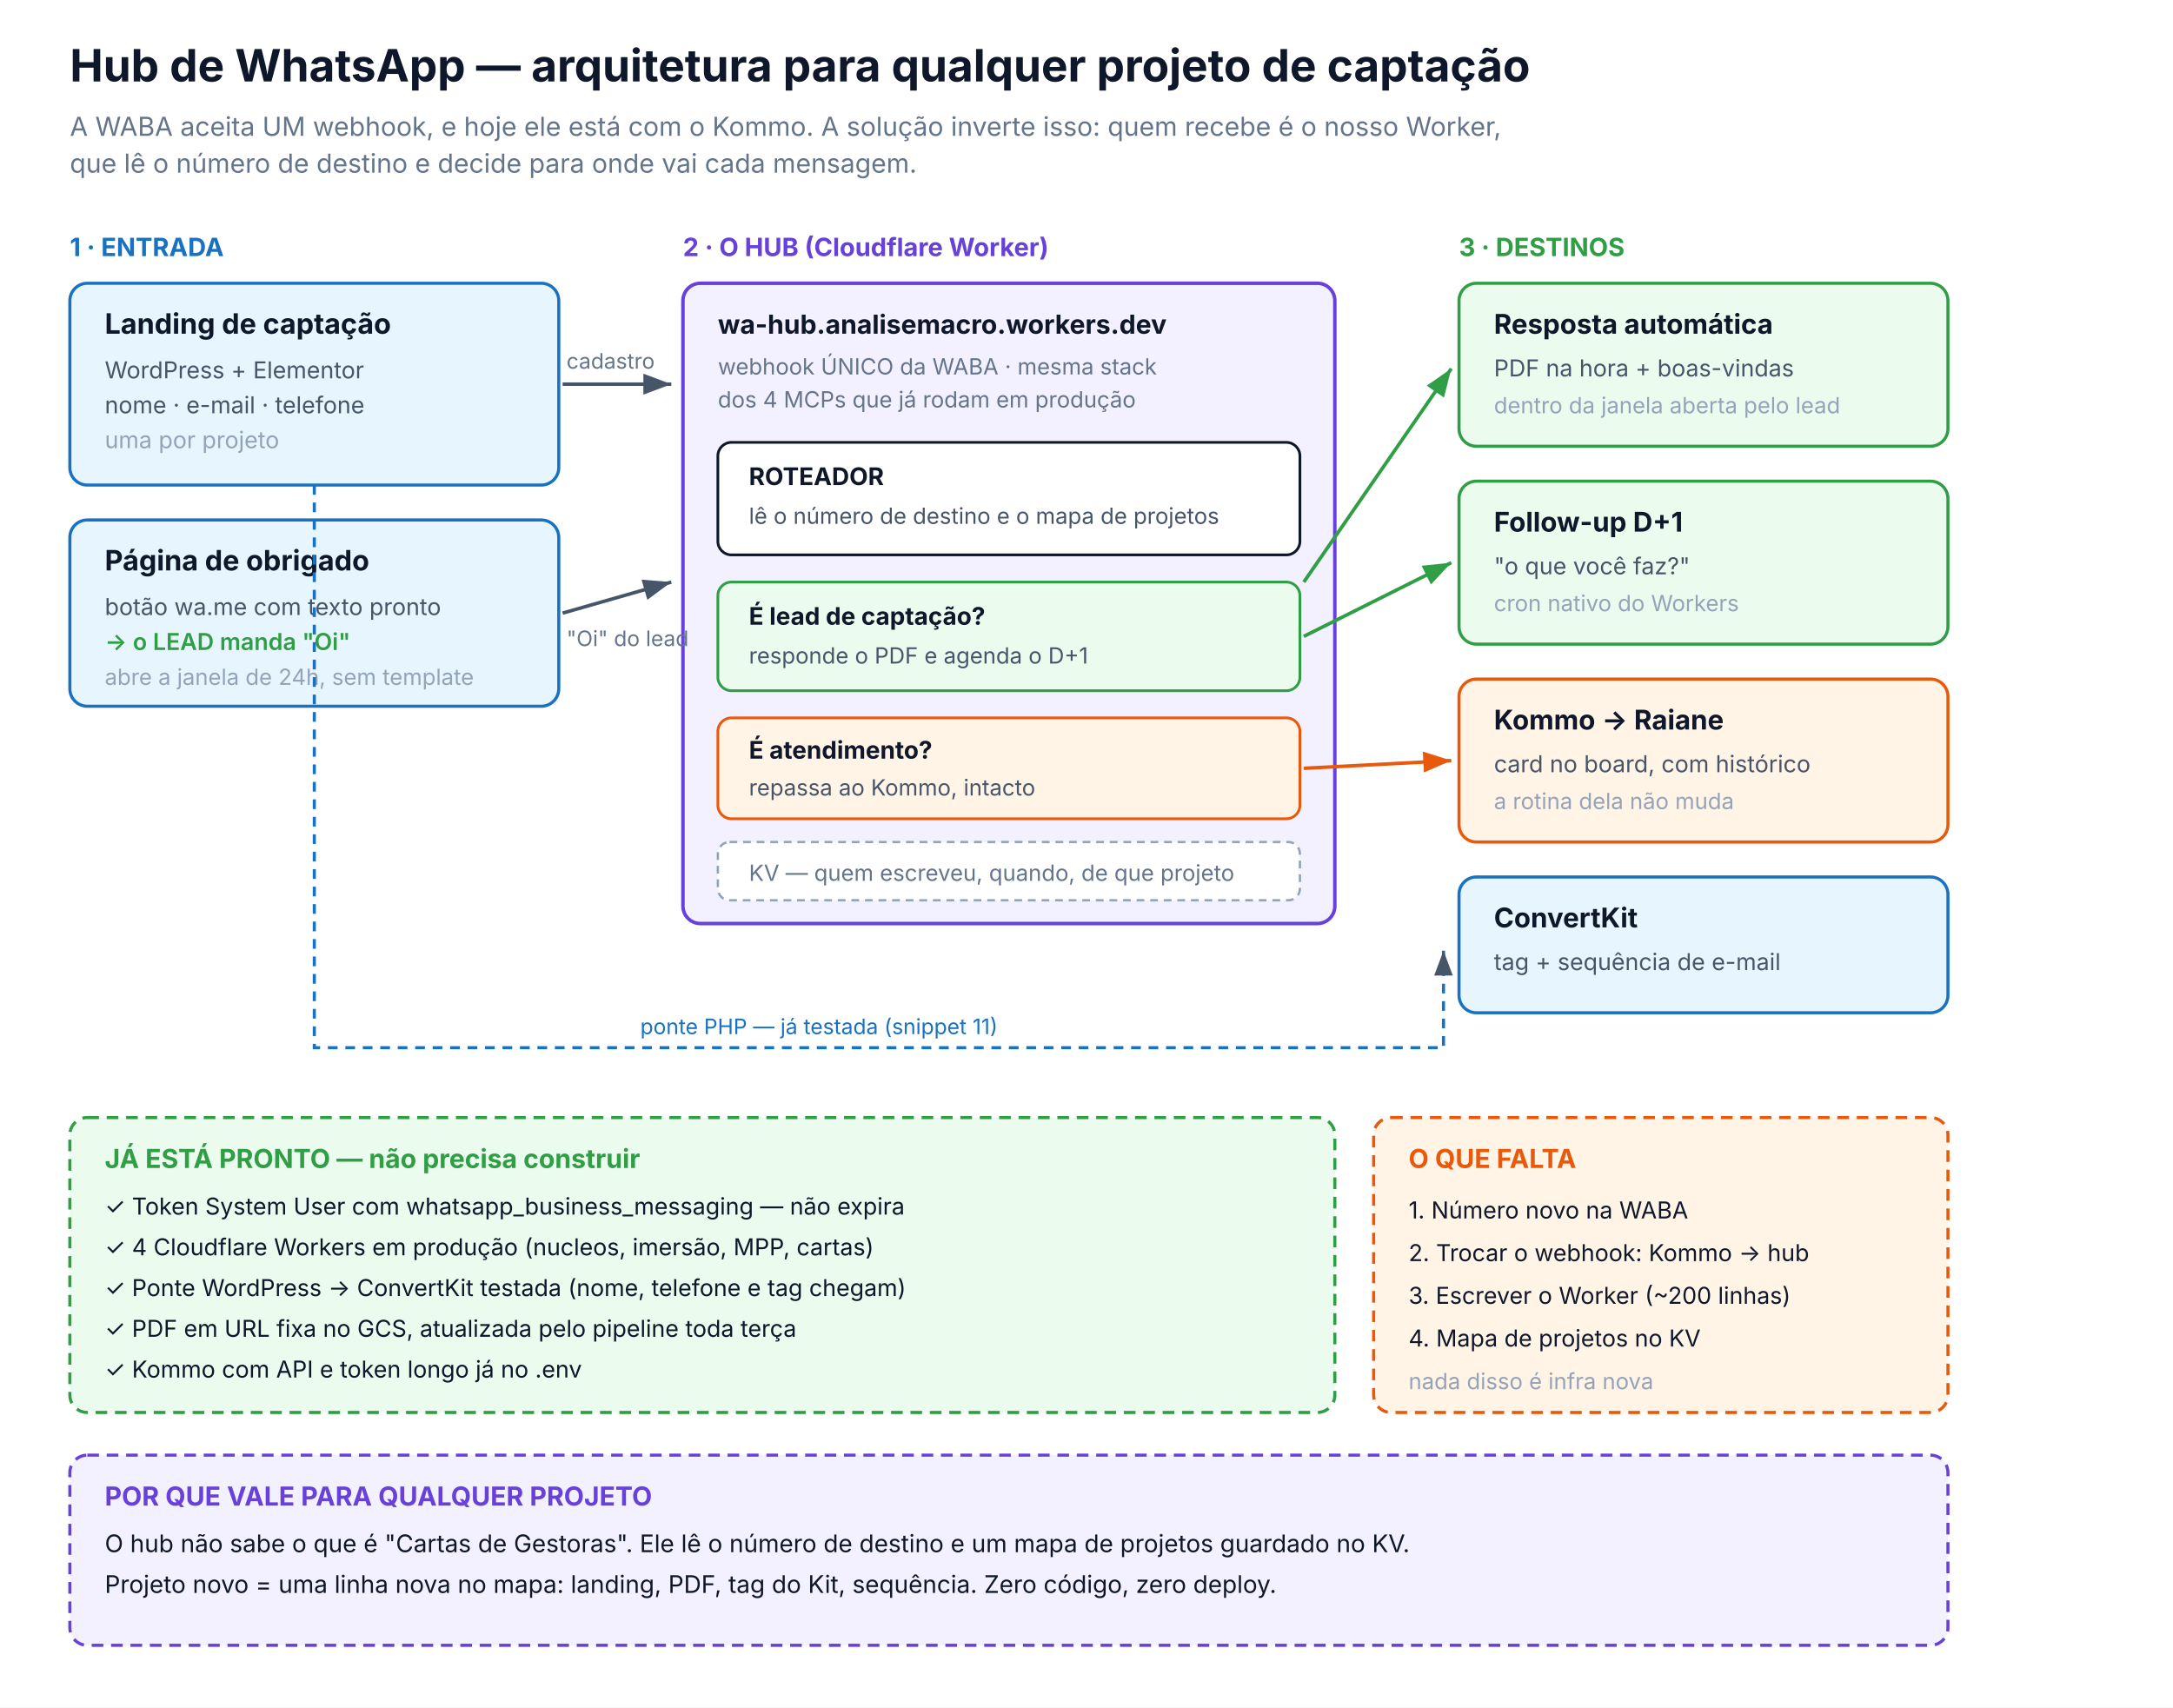
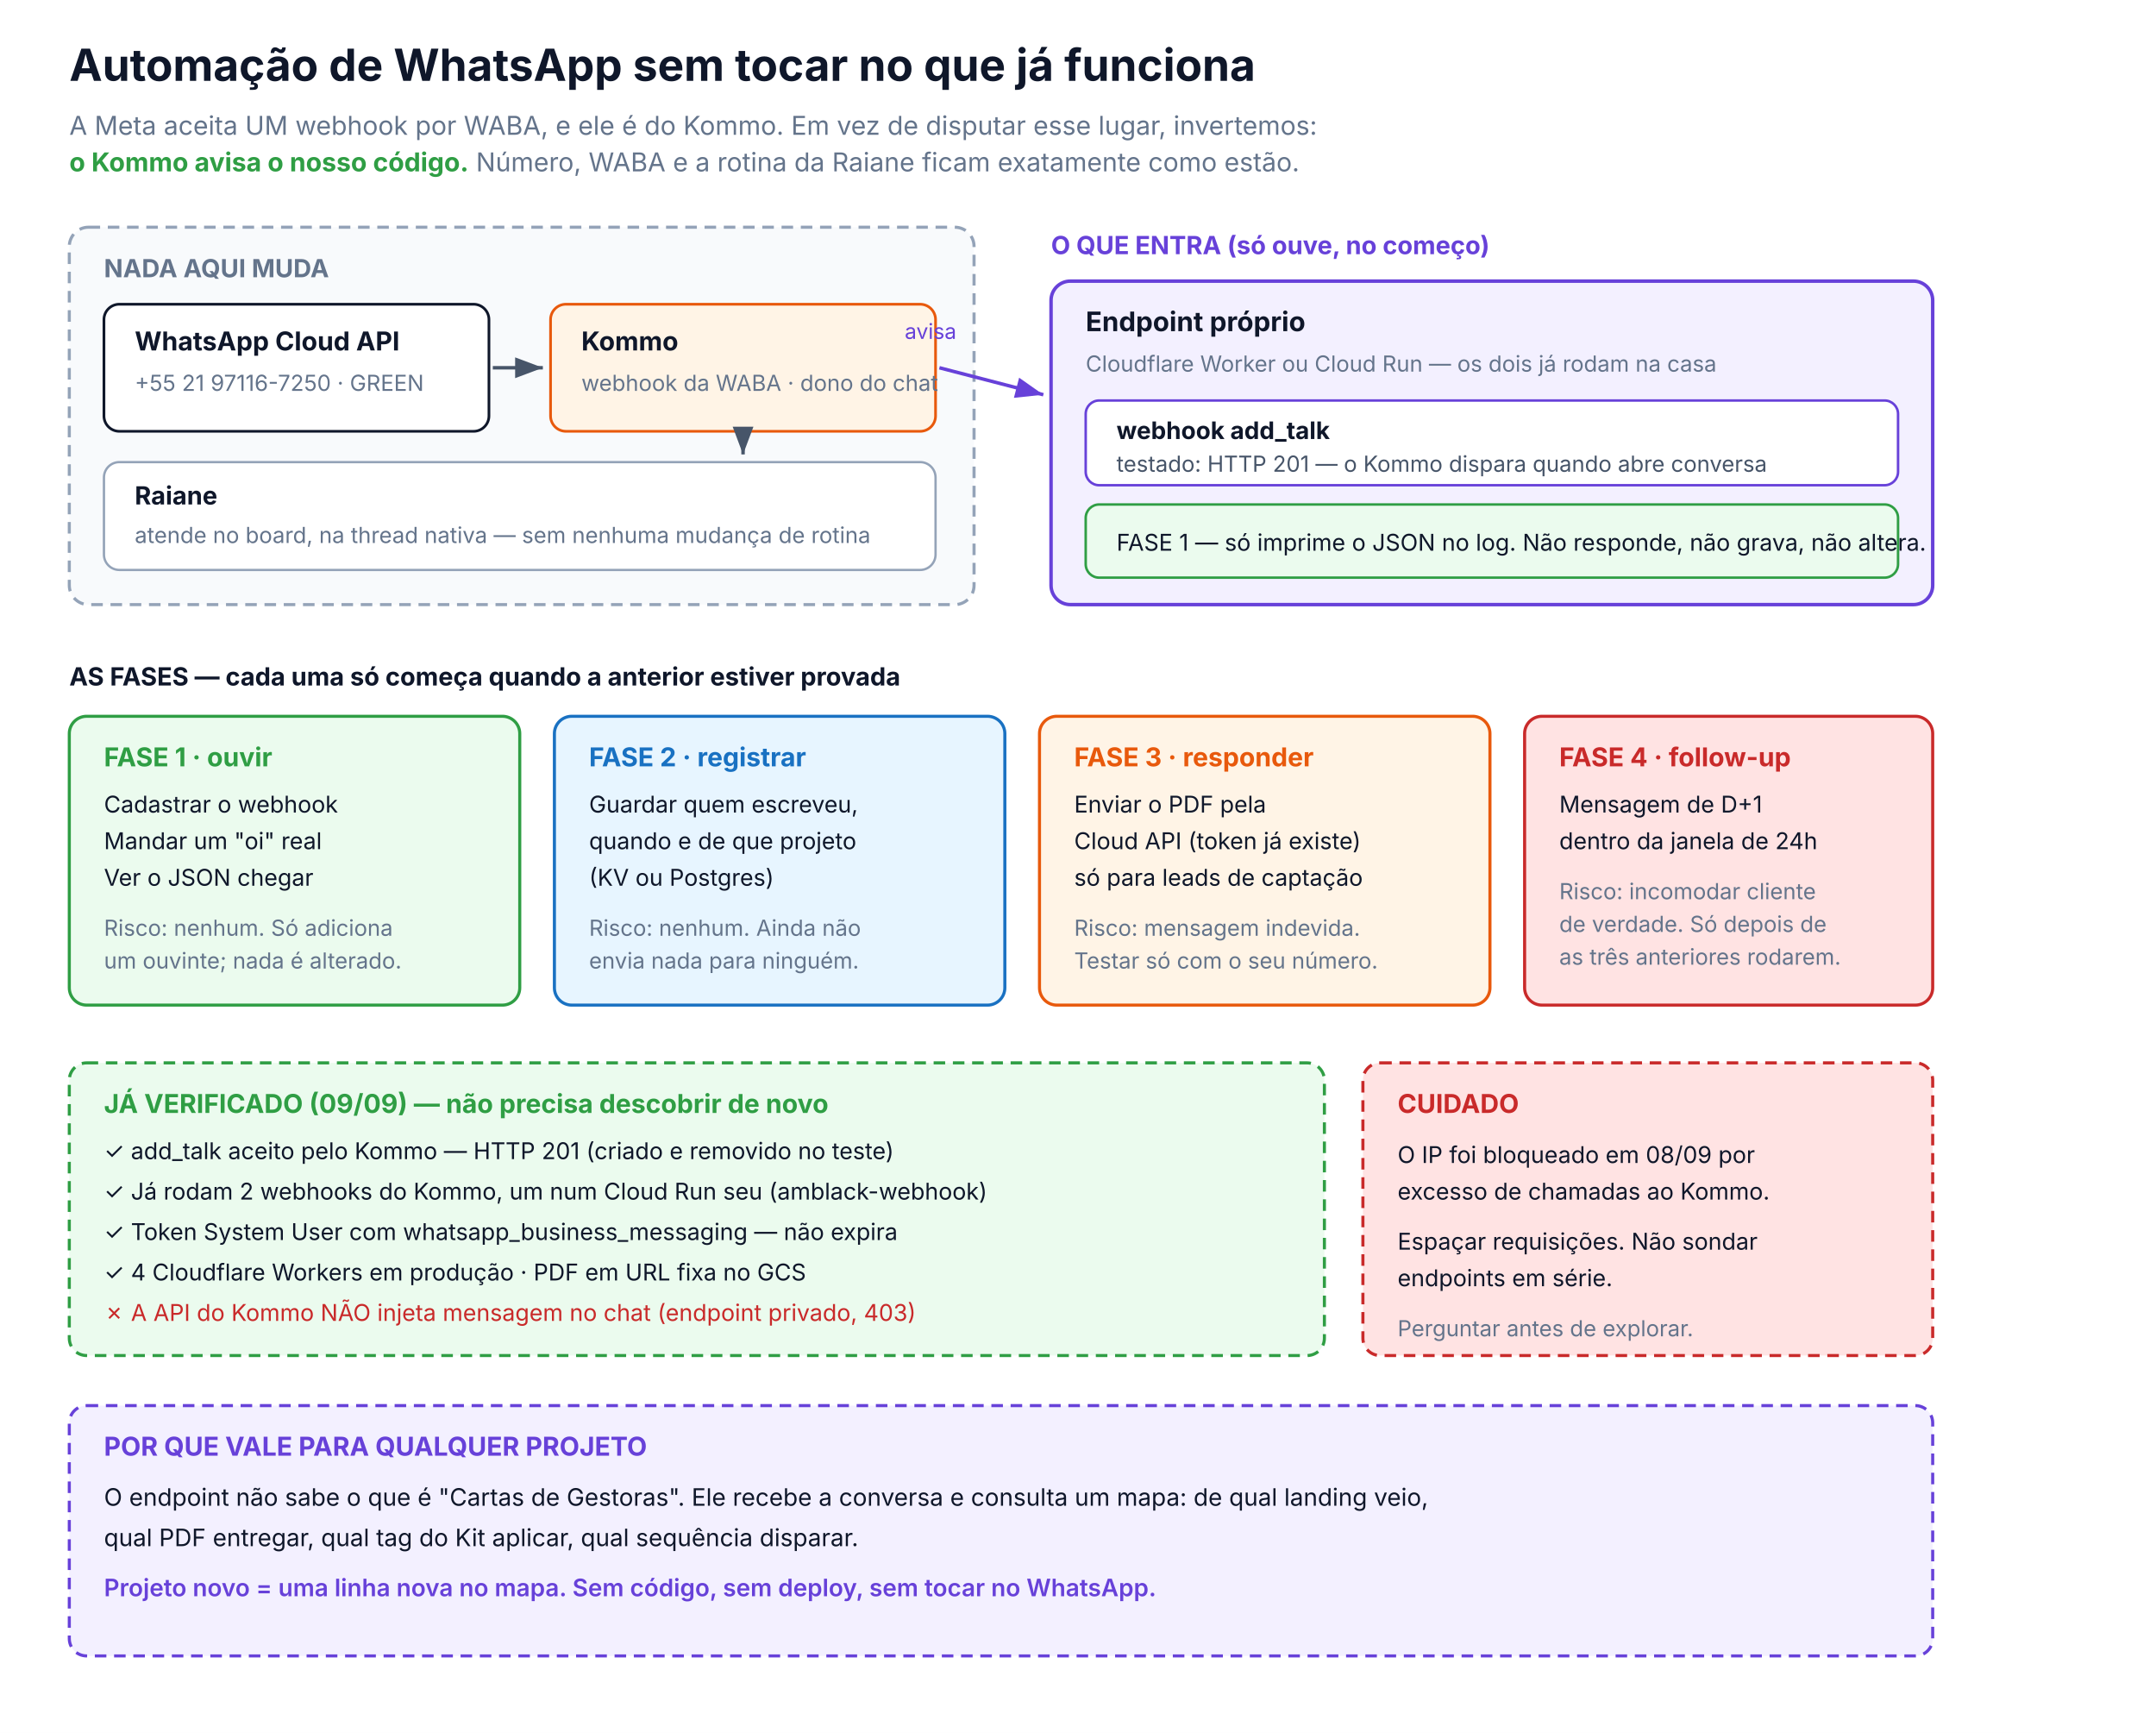
- <svg xmlns="http://www.w3.org/2000/svg" width="1120" height="880" viewBox="0 0 1120 880" font-family="Inter,Helvetica,Arial,sans-serif">
+ <svg xmlns="http://www.w3.org/2000/svg" width="1120" height="900" viewBox="0 0 1120 900" font-family="Inter,Helvetica,Arial,sans-serif">
  <defs>
    <marker id="s" markerWidth="9" markerHeight="9" refX="8" refY="3" orient="auto">
      <path d="M0,0 L0,6 L8,3 z" fill="#475569" />
    </marker>
    <marker id="sv" markerWidth="9" markerHeight="9" refX="8" refY="3" orient="auto">
      <path d="M0,0 L0,6 L8,3 z" fill="#2f9e44" />
    </marker>
-     <marker id="so" markerWidth="9" markerHeight="9" refX="8" refY="3" orient="auto">
-       <path d="M0,0 L0,6 L8,3 z" fill="#e8590c" />
+     <marker id="sr" markerWidth="9" markerHeight="9" refX="8" refY="3" orient="auto">
+       <path d="M0,0 L0,6 L8,3 z" fill="#6741d9" />
    </marker>
  </defs>
-   <rect width="1120" height="880" fill="#ffffff" />
-   <text x="36" y="42" font-size="23" font-weight="700" fill="#0f172a">Hub de WhatsApp — arquitetura para qualquer projeto de captação</text>
-   <text x="36" y="70" font-size="13.5" fill="#64748b">A WABA aceita UM webhook, e hoje ele está com o Kommo. A solução inverte isso: quem recebe é o nosso Worker,</text>
-   <text x="36" y="89" font-size="13.5" fill="#64748b">que lê o número de destino e decide para onde vai cada mensagem.</text>
-   <text x="36" y="132" font-size="13" font-weight="700" fill="#1971c2">1 · ENTRADA</text>
-   <rect x="36" y="146" width="252" height="104" rx="9" fill="#e7f5ff" stroke="#1971c2" stroke-width="1.6" />
-   <text x="54" y="172" font-size="14.5" font-weight="700" fill="#0f172a">Landing de captação</text>
-   <text x="54" y="195" font-size="12" fill="#475569">WordPress + Elementor</text>
-   <text x="54" y="213" font-size="12" fill="#475569">nome · e-mail · telefone</text>
-   <text x="54" y="231" font-size="12" fill="#94a3b8">uma por projeto</text>
-   <rect x="36" y="268" width="252" height="96" rx="9" fill="#e7f5ff" stroke="#1971c2" stroke-width="1.6" />
-   <text x="54" y="294" font-size="14.5" font-weight="700" fill="#0f172a">Página de obrigado</text>
-   <text x="54" y="317" font-size="12" fill="#475569">botão wa.me com texto pronto</text>
-   <text x="54" y="335" font-size="12" font-weight="600" fill="#2f9e44">→ o LEAD manda "Oi"</text>
-   <text x="54" y="353" font-size="11.5" fill="#94a3b8">abre a janela de 24h, sem template</text>
-   <text x="352" y="132" font-size="13" font-weight="700" fill="#6741d9">2 · O HUB (Cloudflare Worker)</text>
-   <rect x="352" y="146" width="336" height="330" rx="9" fill="#f3f0ff" stroke="#6741d9" stroke-width="1.8" />
-   <text x="370" y="172" font-size="13.5" font-weight="700" fill="#0f172a">wa-hub.analisemacro.workers.dev</text>
-   <text x="370" y="193" font-size="11.5" fill="#64748b">webhook ÚNICO da WABA · mesma stack</text>
-   <text x="370" y="210" font-size="11.5" fill="#64748b">dos 4 MCPs que já rodam em produção</text>
-   <rect x="370" y="228" width="300" height="58" rx="7" fill="#ffffff" stroke="#0f172a" stroke-width="1.4" />
-   <text x="386" y="250" font-size="12.5" font-weight="700" fill="#0f172a">ROTEADOR</text>
-   <text x="386" y="270" font-size="11.5" fill="#475569">lê o número de destino e o mapa de projetos</text>
-   <rect x="370" y="300" width="300" height="56" rx="7" fill="#ebfbee" stroke="#2f9e44" stroke-width="1.4" />
-   <text x="386" y="322" font-size="12.5" font-weight="700" fill="#0f172a">É lead de captação?</text>
-   <text x="386" y="342" font-size="11.5" fill="#475569">responde o PDF e agenda o D+1</text>
-   <rect x="370" y="370" width="300" height="52" rx="7" fill="#fff4e6" stroke="#e8590c" stroke-width="1.4" />
-   <text x="386" y="391" font-size="12.5" font-weight="700" fill="#0f172a">É atendimento?</text>
-   <text x="386" y="410" font-size="11.5" fill="#475569">repassa ao Kommo, intacto</text>
-   <rect x="370" y="434" width="300" height="30" rx="6" fill="#ffffff" stroke="#94a3b8" stroke-width="1.2" stroke-dasharray="4 3" />
-   <text x="386" y="454" font-size="11.5" fill="#64748b">KV — quem escreveu, quando, de que projeto</text>
-   <text x="752" y="132" font-size="13" font-weight="700" fill="#2f9e44">3 · DESTINOS</text>
-   <rect x="752" y="146" width="252" height="84" rx="9" fill="#ebfbee" stroke="#2f9e44" stroke-width="1.6" />
-   <text x="770" y="172" font-size="14" font-weight="700" fill="#0f172a">Resposta automática</text>
-   <text x="770" y="194" font-size="12" fill="#475569">PDF na hora + boas-vindas</text>
-   <text x="770" y="213" font-size="11.5" fill="#94a3b8">dentro da janela aberta pelo lead</text>
-   <rect x="752" y="248" width="252" height="84" rx="9" fill="#ebfbee" stroke="#2f9e44" stroke-width="1.6" />
-   <text x="770" y="274" font-size="14" font-weight="700" fill="#0f172a">Follow-up D+1</text>
-   <text x="770" y="296" font-size="12" fill="#475569">"o que você faz?"</text>
-   <text x="770" y="315" font-size="11.5" fill="#94a3b8">cron nativo do Workers</text>
-   <rect x="752" y="350" width="252" height="84" rx="9" fill="#fff4e6" stroke="#e8590c" stroke-width="1.6" />
-   <text x="770" y="376" font-size="14" font-weight="700" fill="#0f172a">Kommo → Raiane</text>
-   <text x="770" y="398" font-size="12" fill="#475569">card no board, com histórico</text>
-   <text x="770" y="417" font-size="11.5" fill="#94a3b8">a rotina dela não muda</text>
-   <rect x="752" y="452" width="252" height="70" rx="9" fill="#e7f5ff" stroke="#1971c2" stroke-width="1.6" />
-   <text x="770" y="478" font-size="14" font-weight="700" fill="#0f172a">ConvertKit</text>
-   <text x="770" y="500" font-size="12" fill="#475569">tag + sequência de e-mail</text>
-   <path d="M290 198 L346 198" stroke="#475569" stroke-width="1.8" fill="none" marker-end="url(#s)" />
-   <text x="292" y="190" font-size="11" fill="#64748b">cadastro</text>
-   <path d="M290 316 L346 300" stroke="#475569" stroke-width="1.8" fill="none" marker-end="url(#s)" />
-   <text x="292" y="333" font-size="11" fill="#64748b">"Oi" do lead</text>
-   <path d="M672 300 L748 190" stroke="#2f9e44" stroke-width="1.8" fill="none" marker-end="url(#sv)" />
-   <path d="M672 328 L748 290" stroke="#2f9e44" stroke-width="1.8" fill="none" marker-end="url(#sv)" />
-   <path d="M672 396 L748 392" stroke="#e8590c" stroke-width="1.8" fill="none" marker-end="url(#so)" />
-   <path d="M162 250 L162 540 L744 540 L744 490" stroke="#1971c2" stroke-width="1.6" fill="none" stroke-dasharray="5 4" marker-end="url(#s)" />
-   <text x="330" y="533" font-size="11" fill="#1971c2">ponte PHP — já testada (snippet 11)</text>
-   <rect x="36" y="576" width="652" height="152" rx="9" fill="#ebfbee" stroke="#2f9e44" stroke-width="1.6" stroke-dasharray="6 4" />
-   <text x="54" y="602" font-size="13.5" font-weight="700" fill="#2f9e44">JÁ ESTÁ PRONTO — não precisa construir</text>
-   <text x="54" y="626" font-size="12" fill="#0f172a">✓ Token System User com whatsapp_business_messaging — não expira</text>
-   <text x="54" y="647" font-size="12" fill="#0f172a">✓ 4 Cloudflare Workers em produção (nucleos, imersão, MPP, cartas)</text>
-   <text x="54" y="668" font-size="12" fill="#0f172a">✓ Ponte WordPress → ConvertKit testada (nome, telefone e tag chegam)</text>
-   <text x="54" y="689" font-size="12" fill="#0f172a">✓ PDF em URL fixa no GCS, atualizada pelo pipeline toda terça</text>
-   <text x="54" y="710" font-size="12" fill="#0f172a">✓ Kommo com API e token longo já no .env</text>
-   <rect x="708" y="576" width="296" height="152" rx="9" fill="#fff4e6" stroke="#e8590c" stroke-width="1.6" stroke-dasharray="6 4" />
-   <text x="726" y="602" font-size="13.5" font-weight="700" fill="#e8590c">O QUE FALTA</text>
-   <text x="726" y="628" font-size="12" fill="#0f172a">1. Número novo na WABA</text>
-   <text x="726" y="650" font-size="12" fill="#0f172a">2. Trocar o webhook: Kommo → hub</text>
-   <text x="726" y="672" font-size="12" fill="#0f172a">3. Escrever o Worker (~200 linhas)</text>
-   <text x="726" y="694" font-size="12" fill="#0f172a">4. Mapa de projetos no KV</text>
-   <text x="726" y="716" font-size="11.5" fill="#94a3b8">nada disso é infra nova</text>
-   <rect x="36" y="750" width="968" height="98" rx="9" fill="#f3f0ff" stroke="#6741d9" stroke-width="1.6" stroke-dasharray="6 4" />
-   <text x="54" y="776" font-size="13.5" font-weight="700" fill="#6741d9">POR QUE VALE PARA QUALQUER PROJETO</text>
-   <text x="54" y="800" font-size="12.5" fill="#0f172a">O hub não sabe o que é "Cartas de Gestoras". Ele lê o número de destino e um mapa de projetos guardado no KV.</text>
-   <text x="54" y="821" font-size="12.5" fill="#0f172a">Projeto novo = uma linha nova no mapa: landing, PDF, tag do Kit, sequência. Zero código, zero deploy.</text>
+   <rect width="1120" height="900" fill="#ffffff" />
+   <text x="36" y="42" font-size="23" font-weight="700" fill="#0f172a">Automação de WhatsApp sem tocar no que já funciona</text>
+   <text x="36" y="70" font-size="13.5" fill="#64748b">A Meta aceita UM webhook por WABA, e ele é do Kommo. Em vez de disputar esse lugar, invertemos:</text>
+   <text x="36" y="89" font-size="13.5" fill="#64748b">
+     <tspan font-weight="700" fill="#2f9e44">o Kommo avisa o nosso código.</tspan> Número, WABA e a rotina da Raiane ficam exatamente como estão.</text>
+   <rect x="36" y="118" width="470" height="196" rx="10" fill="#f8fafc" stroke="#94a3b8" stroke-width="1.6" stroke-dasharray="6 4" />
+   <text x="54" y="144" font-size="13" font-weight="700" fill="#64748b">NADA AQUI MUDA</text>
+   <rect x="54" y="158" width="200" height="66" rx="8" fill="#ffffff" stroke="#0f172a" stroke-width="1.4" />
+   <text x="70" y="182" font-size="13.5" font-weight="700" fill="#0f172a">WhatsApp Cloud API</text>
+   <text x="70" y="203" font-size="11.5" fill="#64748b">+55 21 97116-7250 · GREEN</text>
+   <rect x="286" y="158" width="200" height="66" rx="8" fill="#fff4e6" stroke="#e8590c" stroke-width="1.4" />
+   <text x="302" y="182" font-size="13.5" font-weight="700" fill="#0f172a">Kommo</text>
+   <text x="302" y="203" font-size="11.5" fill="#64748b">webhook da WABA · dono do chat</text>
+   <rect x="54" y="240" width="432" height="56" rx="8" fill="#ffffff" stroke="#94a3b8" stroke-width="1.2" />
+   <text x="70" y="262" font-size="13" font-weight="700" fill="#0f172a">Raiane</text>
+   <text x="70" y="282" font-size="11.5" fill="#64748b">atende no board, na thread nativa — sem nenhuma mudança de rotina</text>
+   <path d="M256 191 L282 191" stroke="#475569" stroke-width="1.8" fill="none" marker-end="url(#s)" />
+   <path d="M386 226 L386 236" stroke="#475569" stroke-width="1.8" fill="none" marker-end="url(#s)" />
+   <text x="546" y="132" font-size="13" font-weight="700" fill="#6741d9">O QUE ENTRA (só ouve, no começo)</text>
+   <rect x="546" y="146" width="458" height="168" rx="10" fill="#f3f0ff" stroke="#6741d9" stroke-width="1.8" />
+   <text x="564" y="172" font-size="14" font-weight="700" fill="#0f172a">Endpoint próprio</text>
+   <text x="564" y="193" font-size="11.5" fill="#64748b">Cloudflare Worker ou Cloud Run — os dois já rodam na casa</text>
+   <rect x="564" y="208" width="422" height="44" rx="7" fill="#ffffff" stroke="#6741d9" stroke-width="1.3" />
+   <text x="580" y="228" font-size="12.5" font-weight="700" fill="#0f172a">webhook add_talk</text>
+   <text x="580" y="245" font-size="11.5" fill="#475569">testado: HTTP 201 — o Kommo dispara quando abre conversa</text>
+   <rect x="564" y="262" width="422" height="38" rx="7" fill="#ebfbee" stroke="#2f9e44" stroke-width="1.3" />
+   <text x="580" y="286" font-size="12" fill="#0f172a">FASE 1 — só imprime o JSON no log. Não responde, não grava, não altera.</text>
+   <path d="M488 191 L542 205" stroke="#6741d9" stroke-width="1.8" fill="none" marker-end="url(#sr)" />
+   <text x="470" y="176" font-size="11" fill="#6741d9">avisa</text>
+   <text x="36" y="356" font-size="13" font-weight="700" fill="#0f172a">AS FASES — cada uma só começa quando a anterior estiver provada</text>
+   <rect x="36" y="372" width="234" height="150" rx="9" fill="#ebfbee" stroke="#2f9e44" stroke-width="1.6" />
+   <text x="54" y="398" font-size="13.5" font-weight="700" fill="#2f9e44">FASE 1 · ouvir</text>
+   <text x="54" y="422" font-size="12" fill="#0f172a">Cadastrar o webhook</text>
+   <text x="54" y="441" font-size="12" fill="#0f172a">Mandar um "oi" real</text>
+   <text x="54" y="460" font-size="12" fill="#0f172a">Ver o JSON chegar</text>
+   <text x="54" y="486" font-size="11.5" fill="#64748b">Risco: nenhum. Só adiciona</text>
+   <text x="54" y="503" font-size="11.5" fill="#64748b">um ouvinte; nada é alterado.</text>
+   <rect x="288" y="372" width="234" height="150" rx="9" fill="#e7f5ff" stroke="#1971c2" stroke-width="1.6" />
+   <text x="306" y="398" font-size="13.5" font-weight="700" fill="#1971c2">FASE 2 · registrar</text>
+   <text x="306" y="422" font-size="12" fill="#0f172a">Guardar quem escreveu,</text>
+   <text x="306" y="441" font-size="12" fill="#0f172a">quando e de que projeto</text>
+   <text x="306" y="460" font-size="12" fill="#0f172a">(KV ou Postgres)</text>
+   <text x="306" y="486" font-size="11.5" fill="#64748b">Risco: nenhum. Ainda não</text>
+   <text x="306" y="503" font-size="11.5" fill="#64748b">envia nada para ninguém.</text>
+   <rect x="540" y="372" width="234" height="150" rx="9" fill="#fff4e6" stroke="#e8590c" stroke-width="1.6" />
+   <text x="558" y="398" font-size="13.5" font-weight="700" fill="#e8590c">FASE 3 · responder</text>
+   <text x="558" y="422" font-size="12" fill="#0f172a">Enviar o PDF pela</text>
+   <text x="558" y="441" font-size="12" fill="#0f172a">Cloud API (token já existe)</text>
+   <text x="558" y="460" font-size="12" fill="#0f172a">só para leads de captação</text>
+   <text x="558" y="486" font-size="11.5" fill="#64748b">Risco: mensagem indevida.</text>
+   <text x="558" y="503" font-size="11.5" fill="#64748b">Testar só com o seu número.</text>
+   <rect x="792" y="372" width="212" height="150" rx="9" fill="#ffe3e3" stroke="#c92a2a" stroke-width="1.6" />
+   <text x="810" y="398" font-size="13.5" font-weight="700" fill="#c92a2a">FASE 4 · follow-up</text>
+   <text x="810" y="422" font-size="12" fill="#0f172a">Mensagem de D+1</text>
+   <text x="810" y="441" font-size="12" fill="#0f172a">dentro da janela de 24h</text>
+   <text x="810" y="467" font-size="11.5" fill="#64748b">Risco: incomodar cliente</text>
+   <text x="810" y="484" font-size="11.5" fill="#64748b">de verdade. Só depois de</text>
+   <text x="810" y="501" font-size="11.5" fill="#64748b">as três anteriores rodarem.</text>
+   <rect x="36" y="552" width="652" height="152" rx="9" fill="#ebfbee" stroke="#2f9e44" stroke-width="1.6" stroke-dasharray="6 4" />
+   <text x="54" y="578" font-size="13.5" font-weight="700" fill="#2f9e44">JÁ VERIFICADO (09/09) — não precisa descobrir de novo</text>
+   <text x="54" y="602" font-size="12" fill="#0f172a">✓ add_talk aceito pelo Kommo — HTTP 201 (criado e removido no teste)</text>
+   <text x="54" y="623" font-size="12" fill="#0f172a">✓ Já rodam 2 webhooks do Kommo, um num Cloud Run seu (amblack-webhook)</text>
+   <text x="54" y="644" font-size="12" fill="#0f172a">✓ Token System User com whatsapp_business_messaging — não expira</text>
+   <text x="54" y="665" font-size="12" fill="#0f172a">✓ 4 Cloudflare Workers em produção · PDF em URL fixa no GCS</text>
+   <text x="54" y="686" font-size="12" fill="#c92a2a">✗ A API do Kommo NÃO injeta mensagem no chat (endpoint privado, 403)</text>
+   <rect x="708" y="552" width="296" height="152" rx="9" fill="#ffe3e3" stroke="#c92a2a" stroke-width="1.6" stroke-dasharray="6 4" />
+   <text x="726" y="578" font-size="13.5" font-weight="700" fill="#c92a2a">CUIDADO</text>
+   <text x="726" y="604" font-size="12" fill="#0f172a">O IP foi bloqueado em 08/09 por</text>
+   <text x="726" y="623" font-size="12" fill="#0f172a">excesso de chamadas ao Kommo.</text>
+   <text x="726" y="649" font-size="12" fill="#0f172a">Espaçar requisições. Não sondar</text>
+   <text x="726" y="668" font-size="12" fill="#0f172a">endpoints em série.</text>
+   <text x="726" y="694" font-size="11.5" fill="#64748b">Perguntar antes de explorar.</text>
+   <rect x="36" y="730" width="968" height="130" rx="9" fill="#f3f0ff" stroke="#6741d9" stroke-width="1.6" stroke-dasharray="6 4" />
+   <text x="54" y="756" font-size="13.5" font-weight="700" fill="#6741d9">POR QUE VALE PARA QUALQUER PROJETO</text>
+   <text x="54" y="782" font-size="12.5" fill="#0f172a">O endpoint não sabe o que é "Cartas de Gestoras". Ele recebe a conversa e consulta um mapa: de qual landing veio,</text>
+   <text x="54" y="803" font-size="12.5" fill="#0f172a">qual PDF entregar, qual tag do Kit aplicar, qual sequência disparar.</text>
+   <text x="54" y="829" font-size="12.5" font-weight="600" fill="#6741d9">Projeto novo = uma linha nova no mapa. Sem código, sem deploy, sem tocar no WhatsApp.</text>
</svg>
